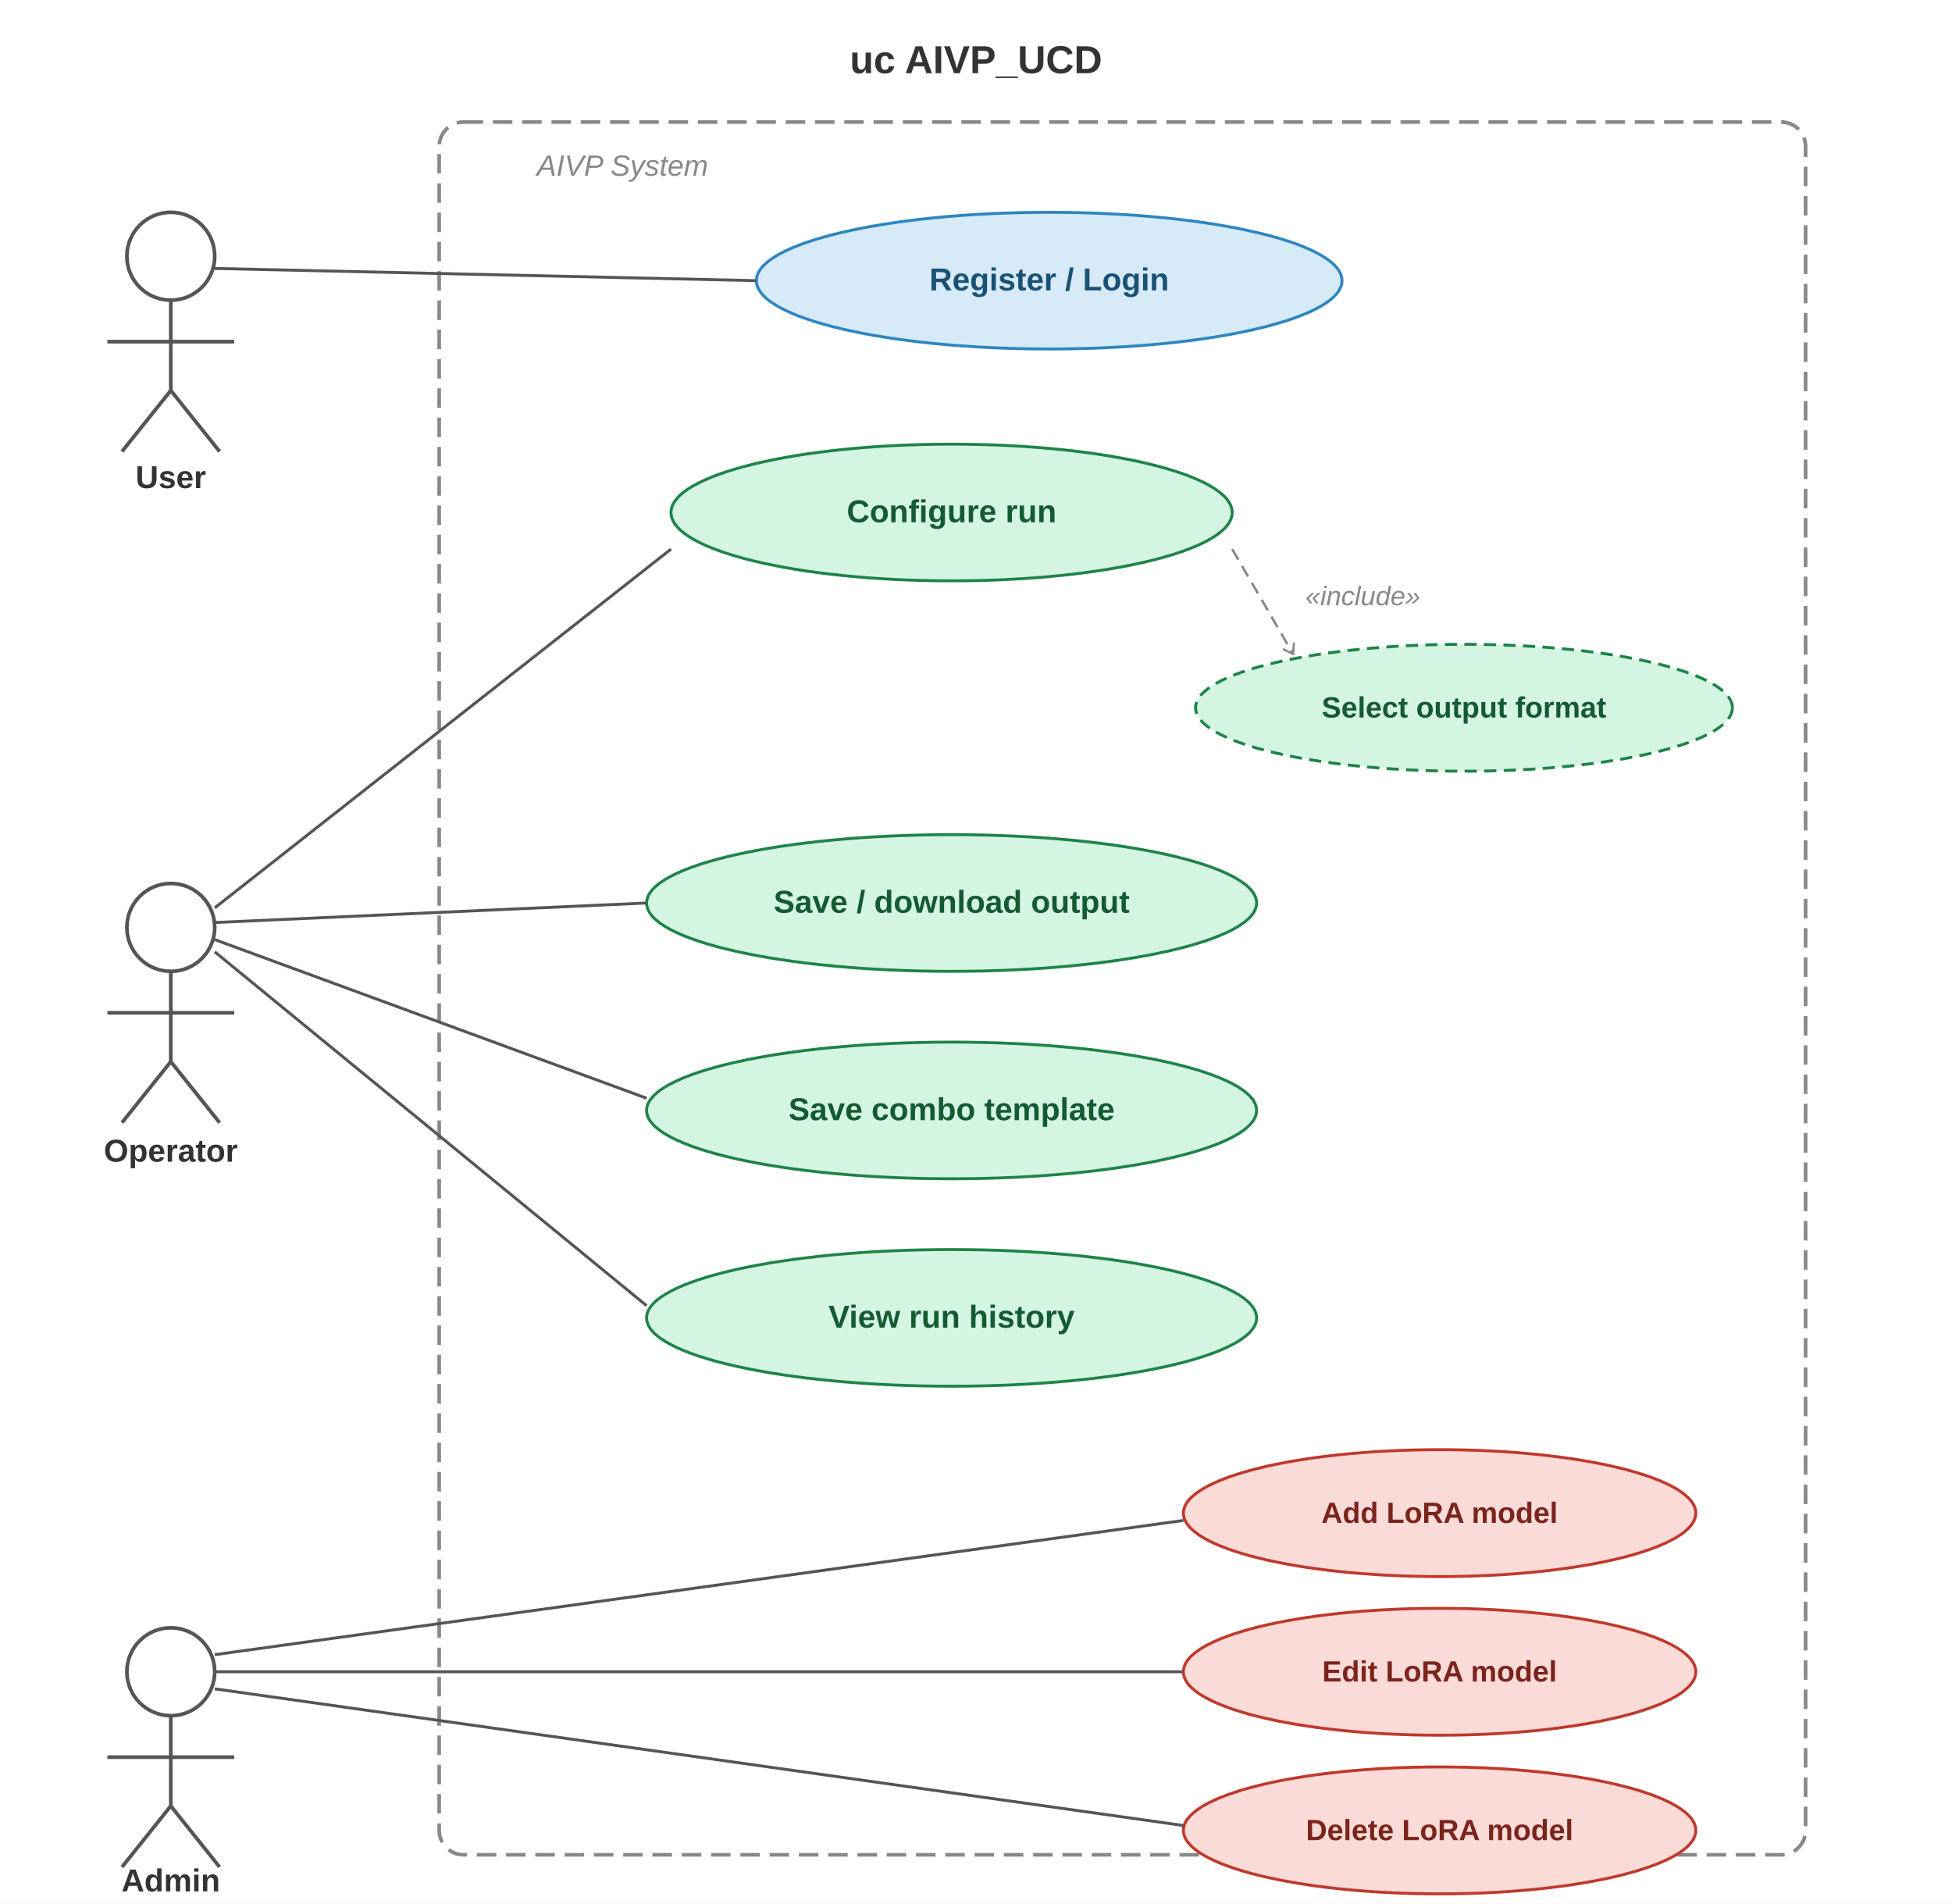
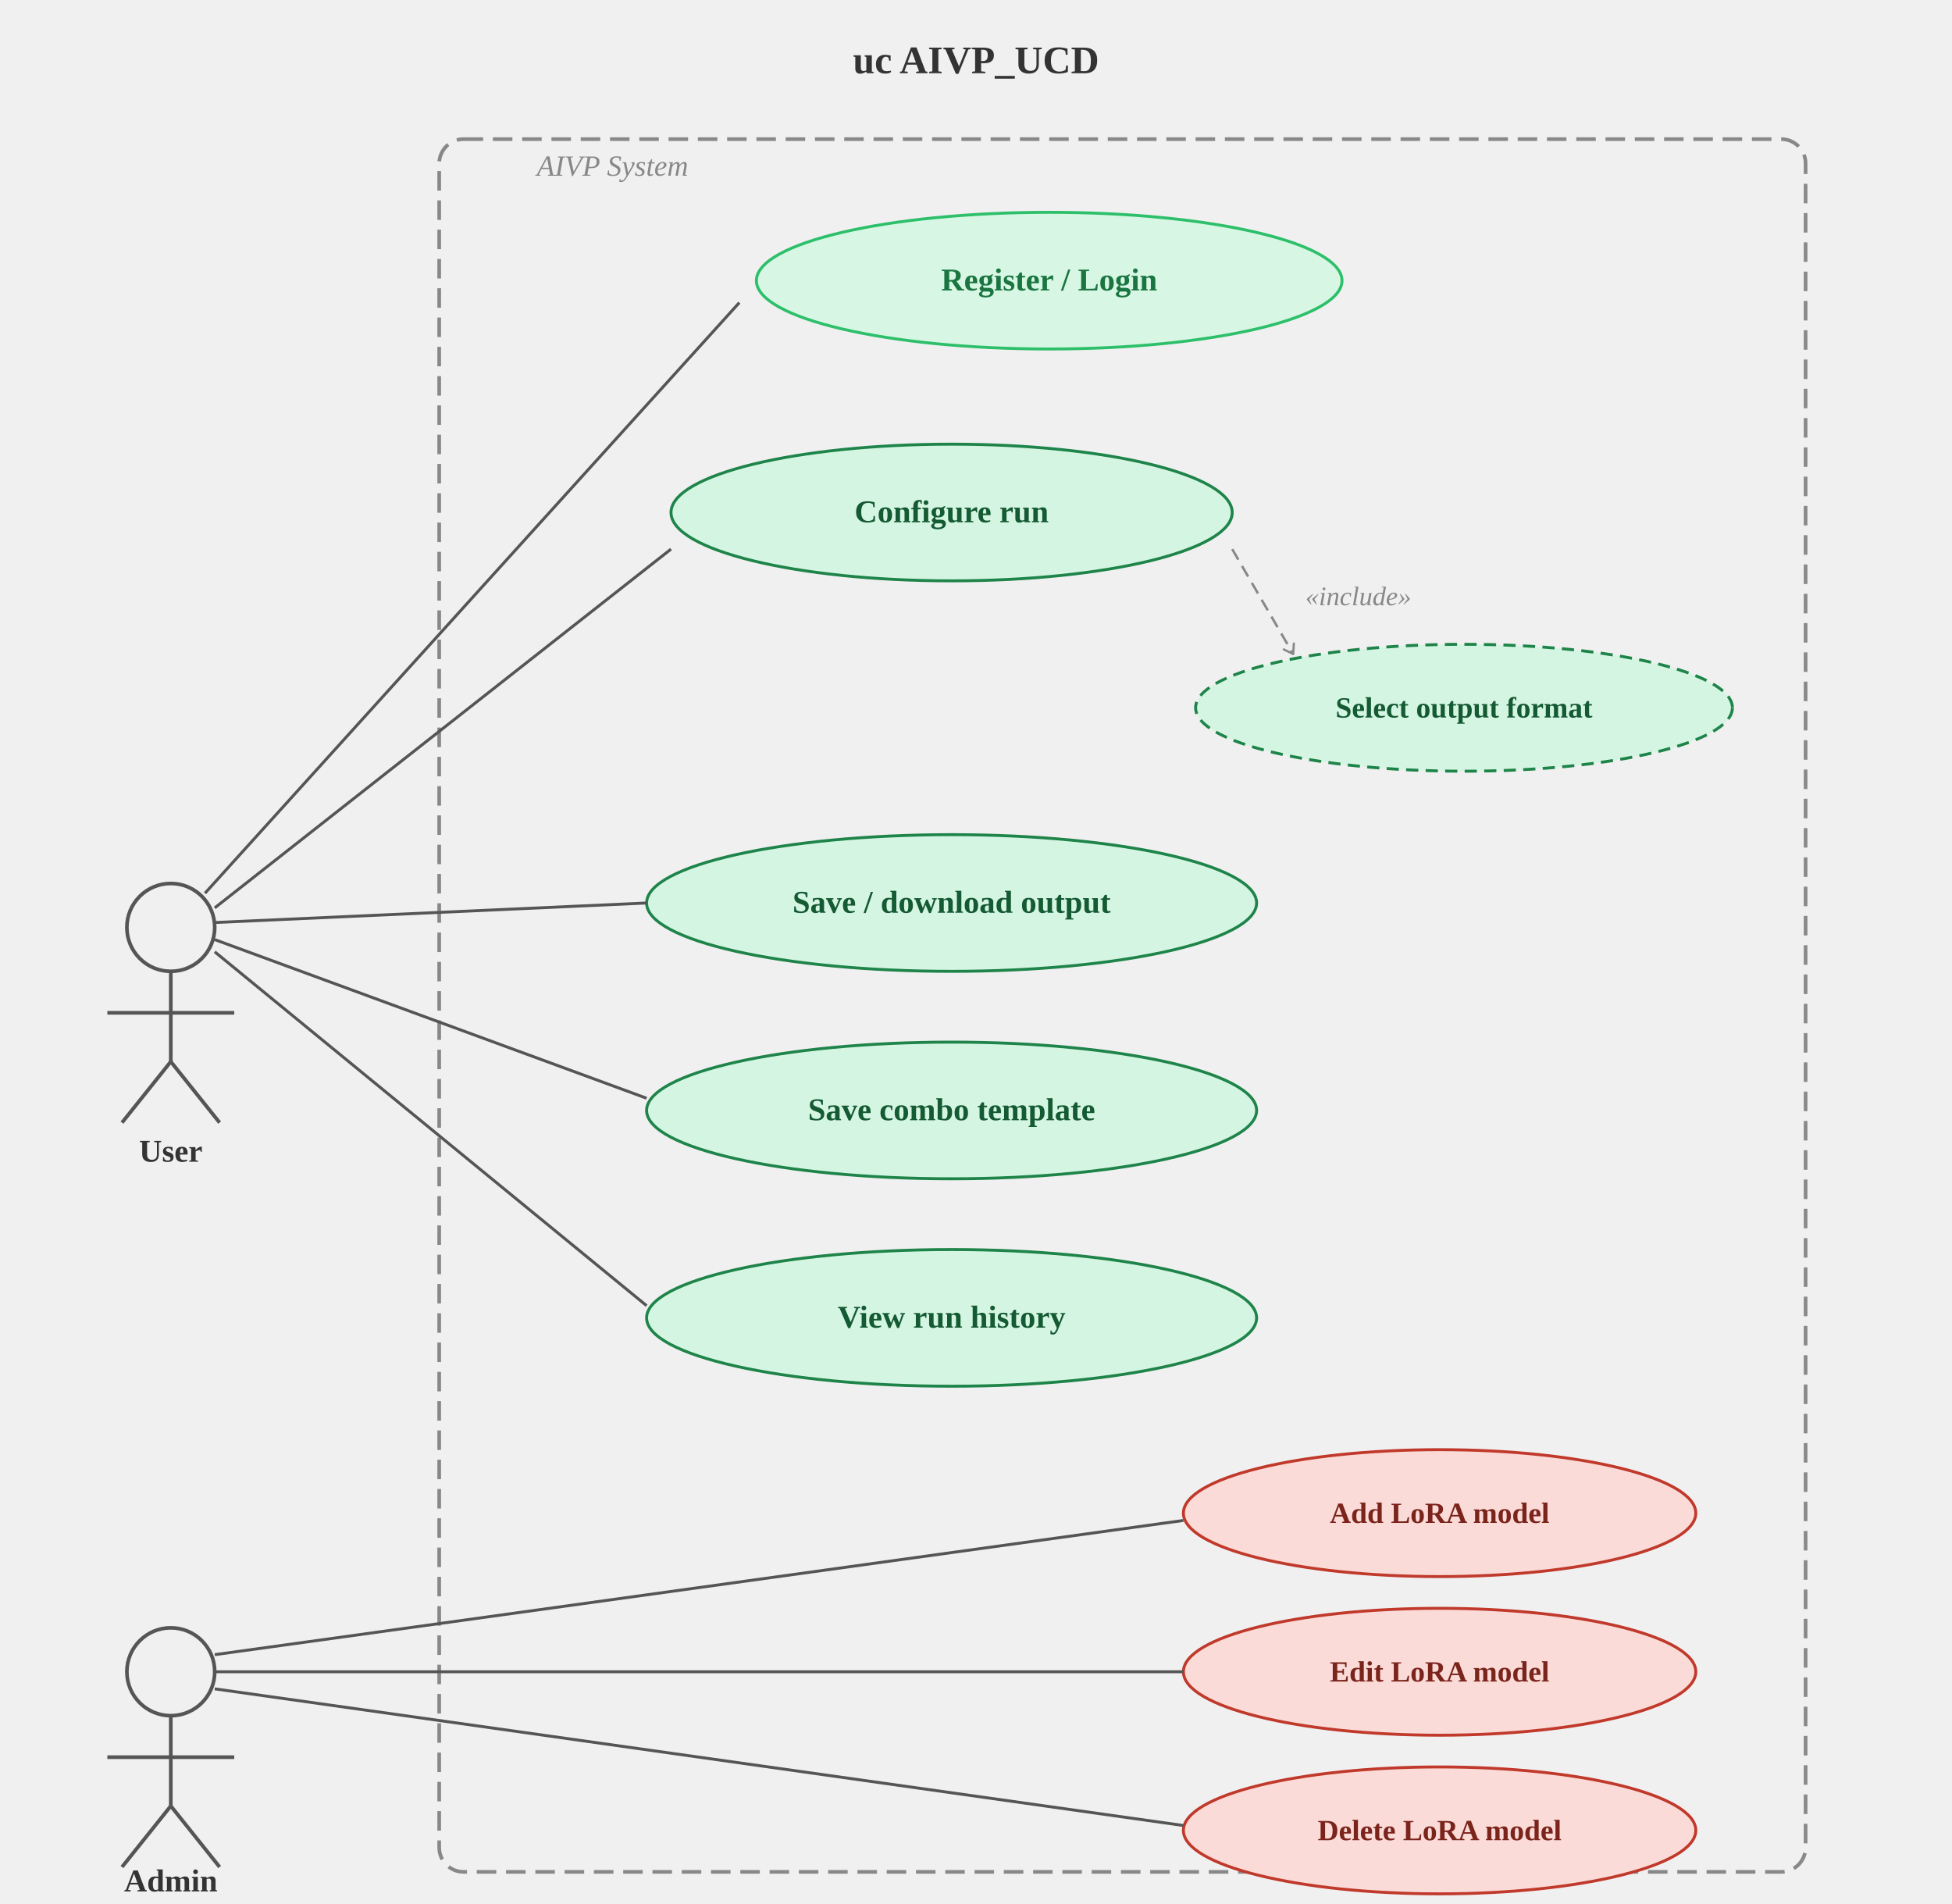
- <svg xmlns="http://www.w3.org/2000/svg" width="800" height="780" viewBox="0 0 800 780" font-family="Arial, sans-serif">
-   <rect width="800" height="780" fill="white" />
-   <text x="400" y="30" text-anchor="middle" font-size="16" font-weight="bold" fill="#333">uc AIVP_UCD</text>
-   <rect x="180" y="50" width="560" height="710" rx="10" fill="none" stroke="#888" stroke-width="1.5" stroke-dasharray="8 4" />
-   <text x="220" y="72" font-size="12" fill="#888" font-style="italic">AIVP System</text>
-   <ellipse cx="430" cy="115" rx="120" ry="28" fill="#D6EAF8" stroke="#2E86C1" stroke-width="1.2" />
-   <text x="430" y="119" text-anchor="middle" font-size="13" font-weight="bold" fill="#1A5276">Register / Login</text>
-   <ellipse cx="390" cy="210" rx="115" ry="28" fill="#D5F5E3" stroke="#1E8449" stroke-width="1.2" />
-   <text x="390" y="214" text-anchor="middle" font-size="13" font-weight="bold" fill="#145A32">Configure run</text>
-   <ellipse cx="600" cy="290" rx="110" ry="26" fill="#D5F5E3" stroke="#1E8449" stroke-width="1.2" stroke-dasharray="5 3" />
-   <text x="600" y="294" text-anchor="middle" font-size="12" font-weight="bold" fill="#145A32">Select output format</text>
-   <ellipse cx="390" cy="370" rx="125" ry="28" fill="#D5F5E3" stroke="#1E8449" stroke-width="1.2" />
-   <text x="390" y="374" text-anchor="middle" font-size="13" font-weight="bold" fill="#145A32">Save / download output</text>
-   <ellipse cx="390" cy="455" rx="125" ry="28" fill="#D5F5E3" stroke="#1E8449" stroke-width="1.2" />
-   <text x="390" y="459" text-anchor="middle" font-size="13" font-weight="bold" fill="#145A32">Save combo template</text>
-   <ellipse cx="390" cy="540" rx="125" ry="28" fill="#D5F5E3" stroke="#1E8449" stroke-width="1.2" />
-   <text x="390" y="544" text-anchor="middle" font-size="13" font-weight="bold" fill="#145A32">View run history</text>
-   <ellipse cx="590" cy="620" rx="105" ry="26" fill="#FADBD8" stroke="#C0392B" stroke-width="1.2" />
-   <text x="590" y="624" text-anchor="middle" font-size="12" font-weight="bold" fill="#7B241C">Add LoRA model</text>
-   <ellipse cx="590" cy="685" rx="105" ry="26" fill="#FADBD8" stroke="#C0392B" stroke-width="1.2" />
-   <text x="590" y="689" text-anchor="middle" font-size="12" font-weight="bold" fill="#7B241C">Edit LoRA model</text>
-   <ellipse cx="590" cy="750" rx="105" ry="26" fill="#FADBD8" stroke="#C0392B" stroke-width="1.2" />
-   <text x="590" y="754" text-anchor="middle" font-size="12" font-weight="bold" fill="#7B241C">Delete LoRA model</text>
-   <circle cx="70" cy="105" r="18" fill="none" stroke="#555" stroke-width="1.5" />
-   <line x1="70" y1="123" x2="70" y2="160" stroke="#555" stroke-width="1.5" />
-   <line x1="44" y1="140" x2="96" y2="140" stroke="#555" stroke-width="1.5" />
-   <line x1="70" y1="160" x2="50" y2="185" stroke="#555" stroke-width="1.5" />
-   <line x1="70" y1="160" x2="90" y2="185" stroke="#555" stroke-width="1.5" />
-   <text x="70" y="200" text-anchor="middle" font-size="13" font-weight="bold" fill="#333">User</text>
-   <circle cx="70" cy="380" r="18" fill="none" stroke="#555" stroke-width="1.5" />
-   <line x1="70" y1="398" x2="70" y2="435" stroke="#555" stroke-width="1.5" />
-   <line x1="44" y1="415" x2="96" y2="415" stroke="#555" stroke-width="1.5" />
-   <line x1="70" y1="435" x2="50" y2="460" stroke="#555" stroke-width="1.5" />
-   <line x1="70" y1="435" x2="90" y2="460" stroke="#555" stroke-width="1.5" />
-   <text x="70" y="476" text-anchor="middle" font-size="13" font-weight="bold" fill="#333">Operator</text>
-   <circle cx="70" cy="685" r="18" fill="none" stroke="#555" stroke-width="1.5" />
-   <line x1="70" y1="703" x2="70" y2="740" stroke="#555" stroke-width="1.5" />
-   <line x1="44" y1="720" x2="96" y2="720" stroke="#555" stroke-width="1.5" />
-   <line x1="70" y1="740" x2="50" y2="765" stroke="#555" stroke-width="1.5" />
-   <line x1="70" y1="740" x2="90" y2="765" stroke="#555" stroke-width="1.5" />
-   <text x="70" y="775" text-anchor="middle" font-size="13" font-weight="bold" fill="#333">Admin</text>
-   <line x1="88" y1="110" x2="310" y2="115" stroke="#555" stroke-width="1.2" />
-   <line x1="88" y1="372" x2="275" y2="225" stroke="#555" stroke-width="1.2" />
-   <line x1="88" y1="378" x2="265" y2="370" stroke="#555" stroke-width="1.2" />
-   <line x1="88" y1="385" x2="265" y2="450" stroke="#555" stroke-width="1.2" />
-   <line x1="88" y1="390" x2="265" y2="535" stroke="#555" stroke-width="1.2" />
-   <line x1="88" y1="678" x2="485" y2="623" stroke="#555" stroke-width="1.2" />
-   <line x1="88" y1="685" x2="485" y2="685" stroke="#555" stroke-width="1.2" />
-   <line x1="88" y1="692" x2="485" y2="748" stroke="#555" stroke-width="1.2" />
-   <line x1="505" y1="225" x2="530" y2="268" stroke="#888" stroke-width="1" stroke-dasharray="5 3" marker-end="url(#dashed-arrow)" />
-   <text x="535" y="248" font-size="11" fill="#888" font-style="italic">«include»</text>
+ <svg xmlns="http://www.w3.org/2000/svg" width="800" height="780">
  <defs>
-     <marker id="dashed-arrow" viewBox="0 0 10 10" refX="8" refY="5" markerWidth="6" markerHeight="6" orient="auto-start-reverse">
-       <path d="M2 1L8 5L2 9" fill="none" stroke="#888" stroke-width="1.5" stroke-linecap="round" stroke-linejoin="round" />
+     <marker id="dashed-arrow" markerHeight="6" markerWidth="6" orient="auto-start-reverse" refX="8" refY="5" viewBox="0 0 10 10">
+       <path d="m2,1l6,4l-6,4" fill="none" id="svg_1" stroke="#888" stroke-linecap="round" stroke-linejoin="round" stroke-width="1.5" />
    </marker>
  </defs>
+   <g class="layer">
+     <text fill="#333" font-size="16" font-weight="bold" id="svg_3" text-anchor="middle" x="400" y="30">uc AIVP_UCD</text>
+     <rect fill="none" height="710" id="svg_4" rx="10" stroke="#888" stroke-dasharray="8 4" stroke-width="1.5" transform="matrix(1 0 0 1 0 0)" width="560" x="180" y="57">Register / Login</rect>
+     <text fill="#888" font-size="12" font-style="italic" id="svg_5" x="220" y="72">AIVP System</text>
+     <ellipse cx="430" cy="115" fill="#d7f7e4" id="svg_6" rx="120" ry="28" stroke="#2dbf6a" stroke-width="1.2" transform="matrix(1 0 0 1 0 0)" />
+     <text fill="#1a7540" font-size="13" font-weight="bold" id="svg_7" style="cursor: move;" text-anchor="middle" x="430" y="119">Register / Login</text>
+     <ellipse cx="390" cy="210" fill="#D5F5E3" id="svg_8" rx="115" ry="28" stroke="#1E8449" stroke-width="1.2" />
+     <text fill="#145A32" font-size="13" font-weight="bold" id="svg_9" text-anchor="middle" x="390" y="214">Configure run</text>
+     <ellipse cx="600" cy="290" fill="#D5F5E3" id="svg_10" rx="110" ry="26" stroke="#1E8449" stroke-dasharray="5 3" stroke-width="1.2" />
+     <text fill="#145A32" font-size="12" font-weight="bold" id="svg_11" text-anchor="middle" x="600" y="294">Select output format</text>
+     <ellipse cx="390" cy="370" fill="#D5F5E3" id="svg_12" rx="125" ry="28" stroke="#1E8449" stroke-width="1.2" transform="matrix(1 0 0 1 0 0)" />
+     <text fill="#145A32" font-size="13" font-weight="bold" id="svg_13" text-anchor="middle" x="390" y="374">Save / download output</text>
+     <ellipse cx="390" cy="455" fill="#D5F5E3" id="svg_14" rx="125" ry="28" stroke="#1E8449" stroke-width="1.2" />
+     <text fill="#145A32" font-size="13" font-weight="bold" id="svg_15" text-anchor="middle" x="390" y="459">Save combo template</text>
+     <ellipse cx="390" cy="540" fill="#D5F5E3" id="svg_16" rx="125" ry="28" stroke="#1E8449" stroke-width="1.2" />
+     <text fill="#145A32" font-size="13" font-weight="bold" id="svg_17" text-anchor="middle" x="390" y="544">View run history</text>
+     <ellipse cx="590" cy="620" fill="#FADBD8" id="svg_18" rx="105" ry="26" stroke="#C0392B" stroke-width="1.2" />
+     <text fill="#7B241C" font-size="12" font-weight="bold" id="svg_19" text-anchor="middle" x="590" y="624">Add LoRA model</text>
+     <ellipse cx="590" cy="685" fill="#FADBD8" id="svg_20" rx="105" ry="26" stroke="#C0392B" stroke-width="1.2" />
+     <text fill="#7B241C" font-size="12" font-weight="bold" id="svg_21" text-anchor="middle" x="590" y="689">Edit LoRA model</text>
+     <ellipse cx="590" cy="750" fill="#FADBD8" id="svg_22" rx="105" ry="26" stroke="#C0392B" stroke-width="1.2" />
+     <text fill="#7B241C" font-size="12" font-weight="bold" id="svg_23" text-anchor="middle" x="590" y="754">Delete LoRA model</text>
+     <circle cx="70" cy="380" fill="none" id="svg_30" r="18" stroke="#555" stroke-width="1.5" />
+     <line id="svg_31" stroke="#555" stroke-width="1.5" x1="70" x2="70" y1="398" y2="435" />
+     <line id="svg_32" stroke="#555" stroke-width="1.5" x1="44" x2="96" y1="415" y2="415" />
+     <line id="svg_33" stroke="#555" stroke-width="1.5" x1="70" x2="50" y1="435" y2="460" />
+     <line id="svg_34" stroke="#555" stroke-width="1.5" x1="70" x2="90" y1="435" y2="460" />
+     <text fill="#333" font-size="13" font-weight="bold" id="svg_35" style="cursor: move;" text-anchor="middle" transform="matrix(1 0 0 1 0 0)" x="70" y="476">User</text>
+     <circle cx="70" cy="685" fill="none" id="svg_36" r="18" stroke="#555" stroke-width="1.5" />
+     <line id="svg_37" stroke="#555" stroke-width="1.5" x1="70" x2="70" y1="703" y2="740" />
+     <line id="svg_38" stroke="#555" stroke-width="1.5" x1="44" x2="96" y1="720" y2="720" />
+     <line id="svg_39" stroke="#555" stroke-width="1.5" x1="70" x2="50" y1="740" y2="765" />
+     <line id="svg_40" stroke="#555" stroke-width="1.5" x1="70" x2="90" y1="740" y2="765" />
+     <text fill="#333" font-size="13" font-weight="bold" id="svg_41" text-anchor="middle" x="70" y="775">Admin</text>
+     <line id="svg_43" stroke="#555" stroke-width="1.2" x1="88" x2="275" y1="372" y2="225" />
+     <line id="svg_44" stroke="#555" stroke-width="1.2" x1="88" x2="265" y1="378" y2="370" />
+     <line id="svg_45" stroke="#555" stroke-width="1.2" x1="88" x2="265" y1="385" y2="450" />
+     <line id="svg_46" stroke="#555" stroke-width="1.2" x1="88" x2="265" y1="390" y2="535" />
+     <line id="svg_47" stroke="#555" stroke-width="1.2" x1="88" x2="485" y1="678" y2="623" />
+     <line id="svg_48" stroke="#555" stroke-width="1.2" x1="88" x2="485" y1="685" y2="685" />
+     <line id="svg_49" stroke="#555" stroke-width="1.2" x1="88" x2="485" y1="692" y2="748" />
+     <line id="svg_50" marker-end="url(#dashed-arrow)" stroke="#888" stroke-dasharray="5 3" x1="505" x2="530" y1="225" y2="268" />
+     <text fill="#888" font-size="11" font-style="italic" id="svg_51" x="535" y="248">«include»</text>
+     <line fill="none" id="svg_53" stroke="#555" stroke-width="1.2" transform="matrix(1 0 0 1 0 0)" x1="84" x2="303" y1="366" y2="124" />
+   </g>
</svg>
